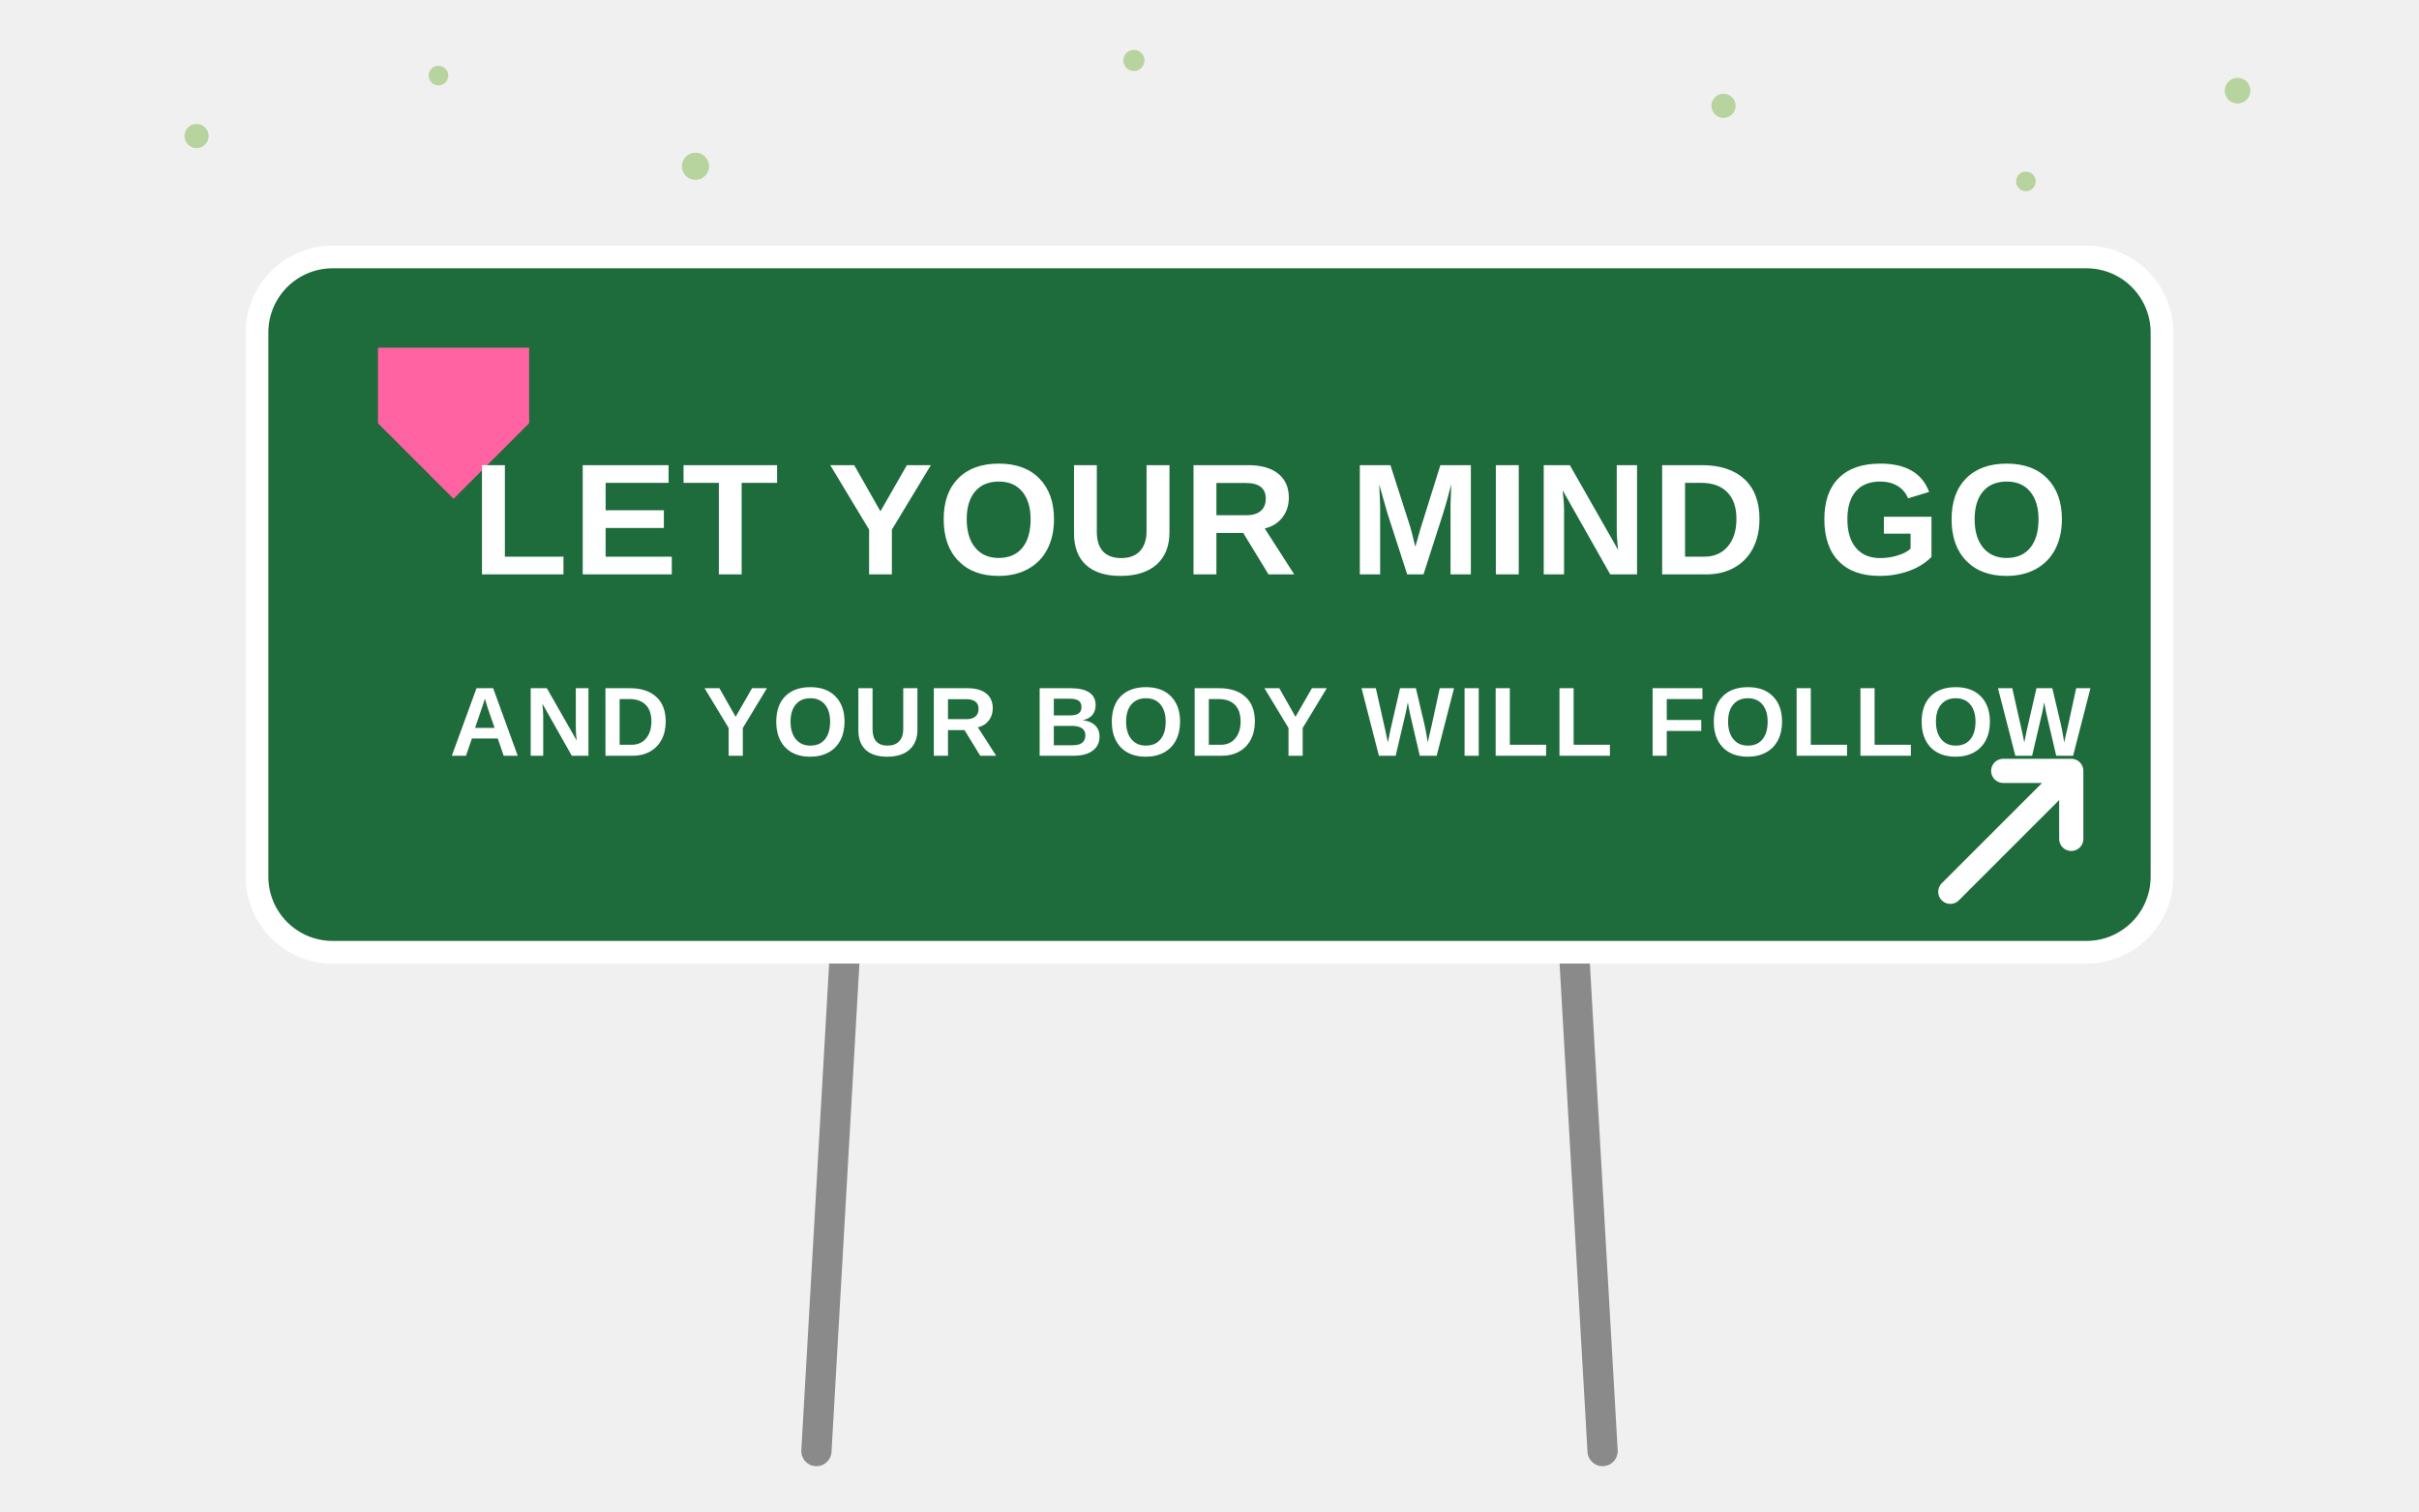
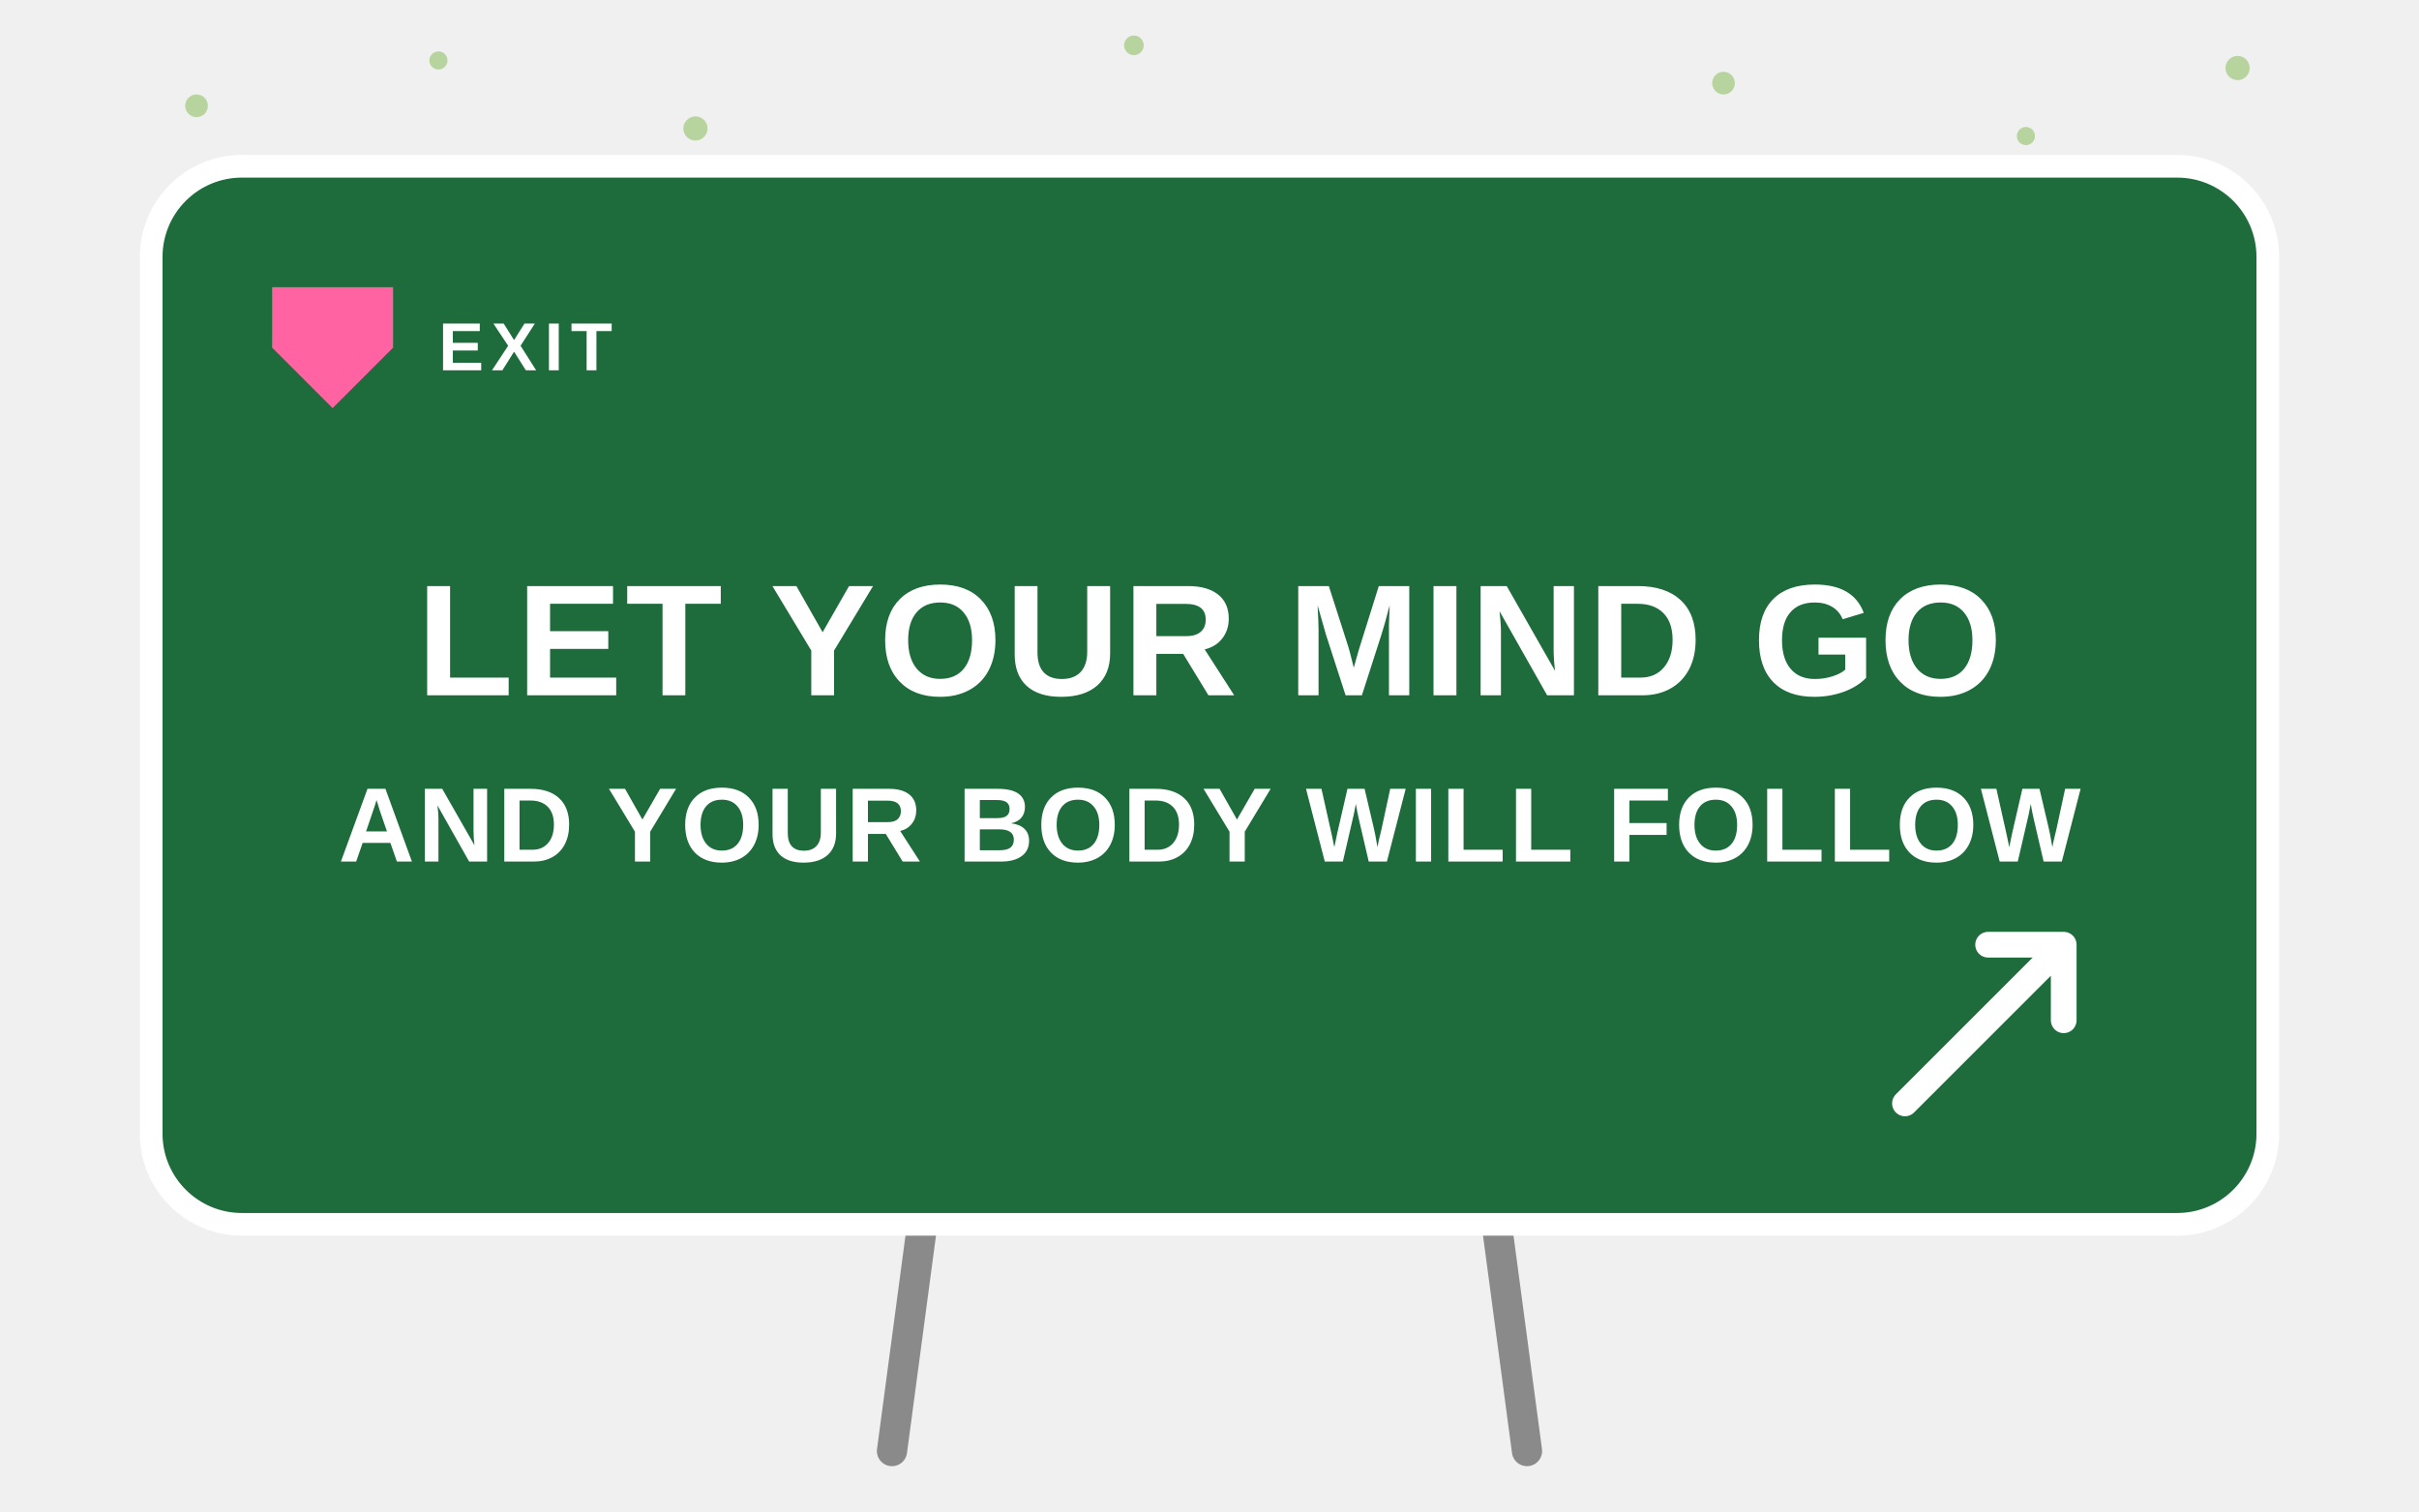
<svg xmlns="http://www.w3.org/2000/svg" viewBox="0 0 320 200" width="320" height="200" role="img" aria-labelledby="fv-motto-title">
  <g fill="#91C268" opacity="0.6">
-     <circle cx="26" cy="18" r="1.6" />
-     <circle cx="58" cy="10" r="1.3" />
-     <circle cx="92" cy="22" r="1.8" />
-     <circle cx="150" cy="8" r="1.4" />
-     <circle cx="228" cy="14" r="1.6" />
-     <circle cx="268" cy="24" r="1.3" />
-     <circle cx="296" cy="12" r="1.7" />
+     <circle cx="26" cy="14" r="1.5" />
+     <circle cx="58" cy="8" r="1.2" />
+     <circle cx="92" cy="17" r="1.6" />
+     <circle cx="150" cy="6" r="1.3" />
+     <circle cx="228" cy="11" r="1.5" />
+     <circle cx="268" cy="18" r="1.2" />
+     <circle cx="296" cy="9" r="1.6" />
  </g>
  <g stroke="#8A8A8A" stroke-width="4" stroke-linecap="round">
-     <line x1="112" y1="122" x2="108" y2="192" />
-     <line x1="208" y1="122" x2="212" y2="192" />
+     <line x1="122" y1="162" x2="118" y2="192" />
+     <line x1="198" y1="162" x2="202" y2="192" />
  </g>
-   <rect x="34" y="34" width="252" height="92" rx="10" fill="#1E6B3C" stroke="#FFFFFF" stroke-width="3" />
-   <path d="M50 46 h20 v10 l-10 10 l-10 -10 z" fill="#FF63A1" />
-   <text x="168" y="76" text-anchor="middle" font-family="Montserrat, Arial, sans-serif" font-weight="800" font-size="21" fill="#FFFFFF" letter-spacing="0.5">LET YOUR MIND GO</text>
-   <text x="168" y="100" text-anchor="middle" font-family="Montserrat, Arial, sans-serif" font-weight="700" font-size="13" fill="#FFFFFF" letter-spacing="0.5">AND YOUR BODY WILL FOLLOW</text>
-   <path d="M258 118 L274 102 M274 102 L274 111 M274 102 L265 102" fill="none" stroke="#FFFFFF" stroke-width="3.2" stroke-linecap="round" stroke-linejoin="round" />
+   <rect x="20" y="22" width="280" height="140" rx="12" fill="#1E6B3C" stroke="#FFFFFF" stroke-width="3" />
+   <path d="M36 38 h16 v8 l-8 8 l-8 -8 z" fill="#FF63A1" />
+   <text x="58" y="49" font-family="Montserrat, Arial, sans-serif" font-weight="700" font-size="9" letter-spacing="1" fill="#FFFFFF" textLength="24" lengthAdjust="spacingAndGlyphs">EXIT</text>
+   <text x="160" y="92" text-anchor="middle" font-family="Montserrat, Arial, sans-serif" font-weight="800" font-size="21" fill="#FFFFFF" letter-spacing="0.4" textLength="236" lengthAdjust="spacingAndGlyphs">LET YOUR MIND GO</text>
+   <text x="160" y="114" text-anchor="middle" font-family="Montserrat, Arial, sans-serif" font-weight="700" font-size="14" fill="#FFFFFF" letter-spacing="0.4" textLength="210" lengthAdjust="spacingAndGlyphs">AND YOUR BODY WILL FOLLOW</text>
+   <path d="M252 146 L273 125 M273 125 L273 135 M273 125 L263 125" fill="none" stroke="#FFFFFF" stroke-width="3.4" stroke-linecap="round" stroke-linejoin="round" />
</svg>
